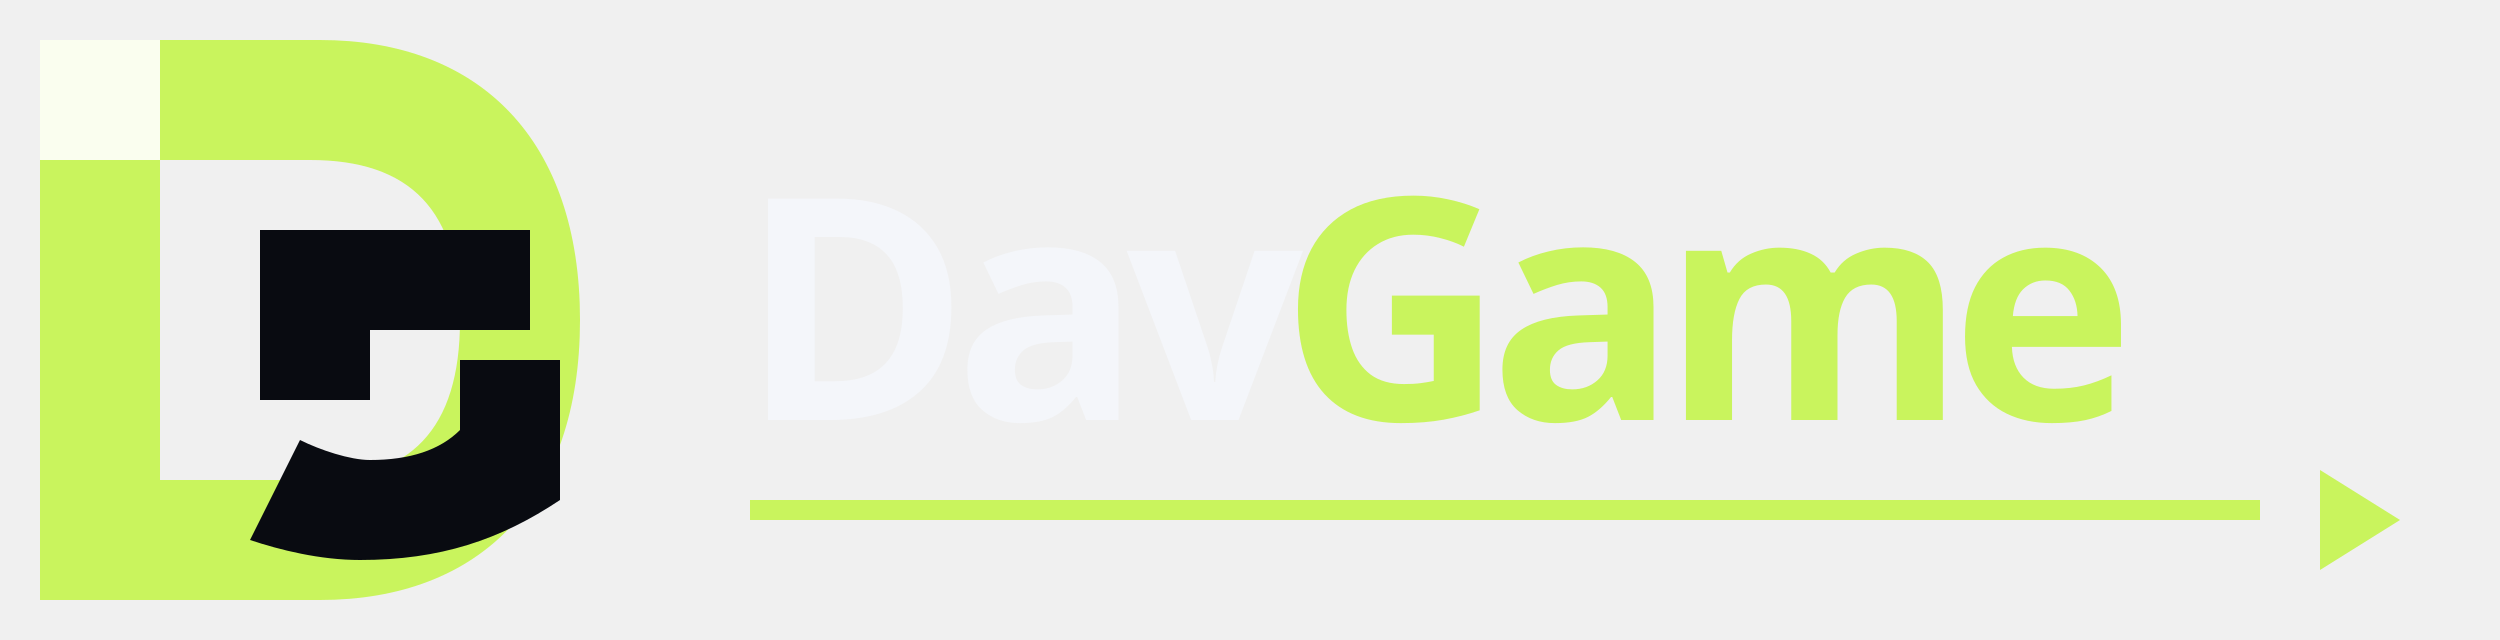
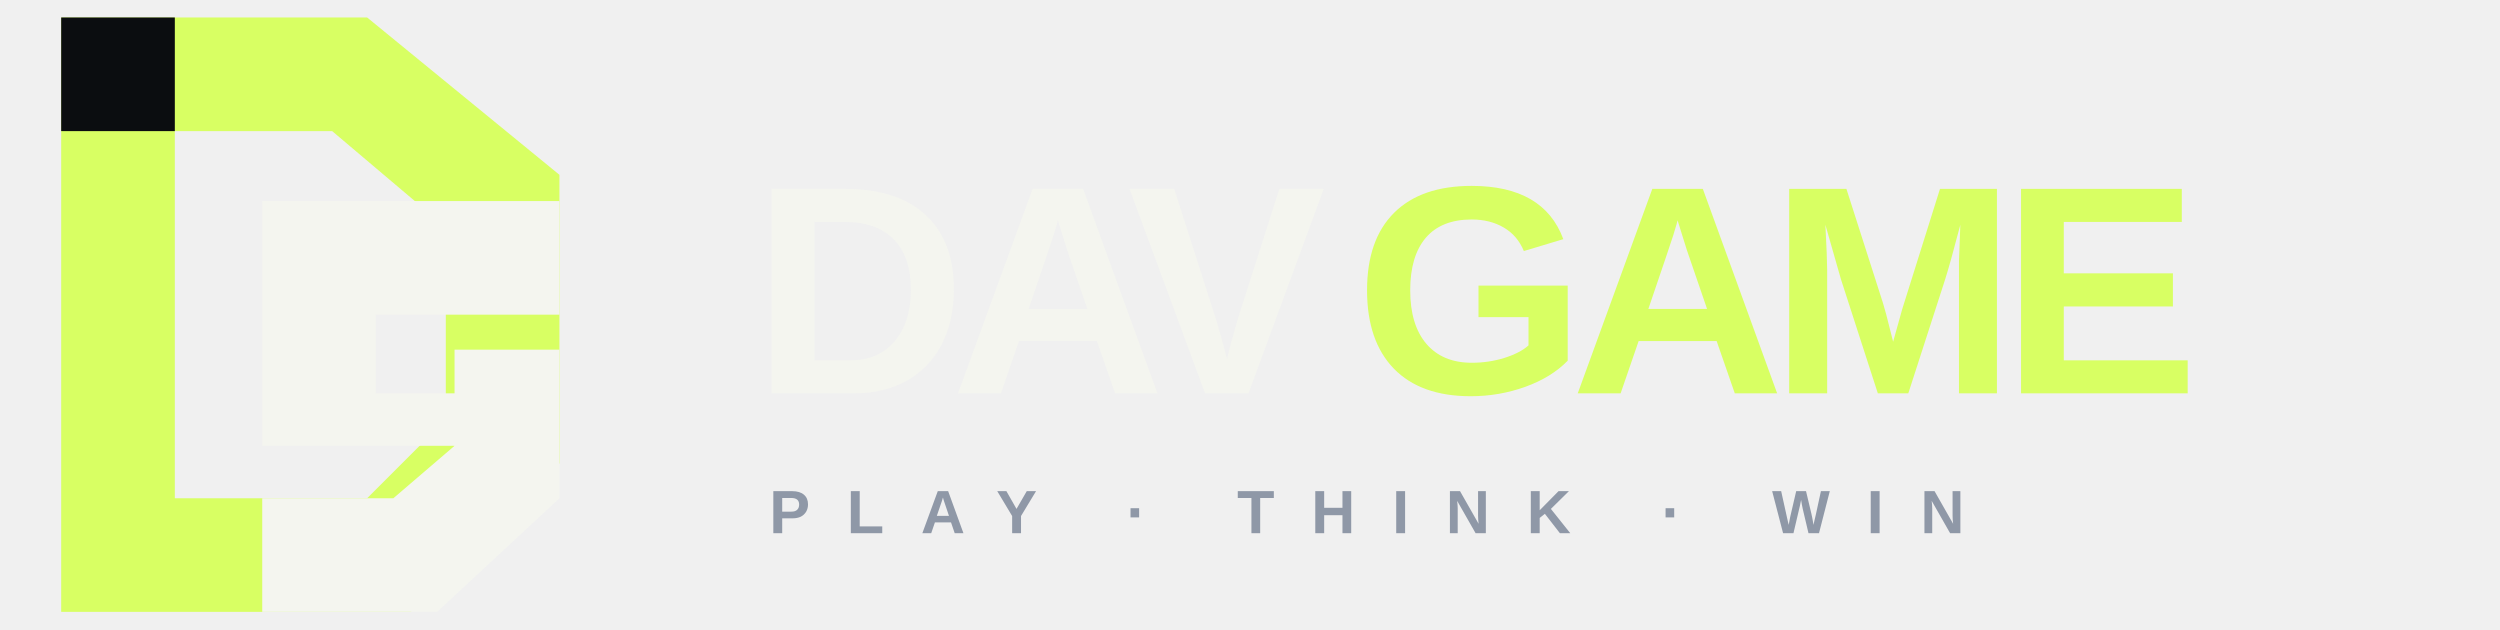
- <svg xmlns="http://www.w3.org/2000/svg" viewBox="0 0 250 64" role="img" aria-labelledby="t d">
-   <g>
-     <path fill="#c9f45d" d="M4 4h28c16 0 26 10 26 28S48 60 32 60H4V4Zm12 12v32h15c10 0 15-5 15-16s-5-16-15-16H16Z" />
-     <path fill="#090b11" d="M26 23h27v10H37v7h9v-4h10v14c-6 4-12 6-20 6-4 0-8-1-11-2l5-10c2 1 5 2 7 2 4 0 7-1 9-3v-3H26V23Z" />
-     <path fill="#fff" fill-opacity=".9" d="M4 4h12v12H4z" />
+ <svg xmlns="http://www.w3.org/2000/svg" viewBox="0 0 286 72" role="img" aria-labelledby="t d">
+   <g transform="translate(2 2)">
+     <path fill="#D8FF63" d="M5 0h35l22 18v33L45 68H5V0Zm13 13v42h22l9-9V24L36 13H18Z" />
+     <path fill="#F4F5EF" d="M28 21h34v13H41v9h9v-5h12v17L48 68H28V55h15l7-6H28V21Z" />
+     <path fill="#0B0D10" d="M5 0h13v13H5z" />
  </g>
-   <text x="74" y="42" fill="#f4f6fa" font-family="Manrope,system-ui,sans-serif" font-weight="800" font-size="31" letter-spacing="-1.5">Dav</text>
-   <text x="128" y="42" fill="#c9f45d" font-family="Manrope,system-ui,sans-serif" font-weight="800" font-size="31" letter-spacing="-1.5">Game</text>
-   <path stroke="#c9f45d" stroke-width="2" d="M75 51h151" />
-   <path fill="#c9f45d" d="m232 47 8 5-8 5z" />
+   <text x="86" y="45" fill="#F4F5EF" font-family="Manrope,Arial,sans-serif" font-size="34" font-weight="800" letter-spacing="-1.8">DAV</text>
+   <text x="155" y="45" fill="#D8FF63" font-family="Manrope,Arial,sans-serif" font-size="34" font-weight="800" letter-spacing="-1.8">GAME</text>
+   <text x="88" y="61" fill="#8F98A7" font-family="Manrope,Arial,sans-serif" font-size="7" font-weight="700" letter-spacing="4.2">PLAY · THINK · WIN</text>
</svg>
